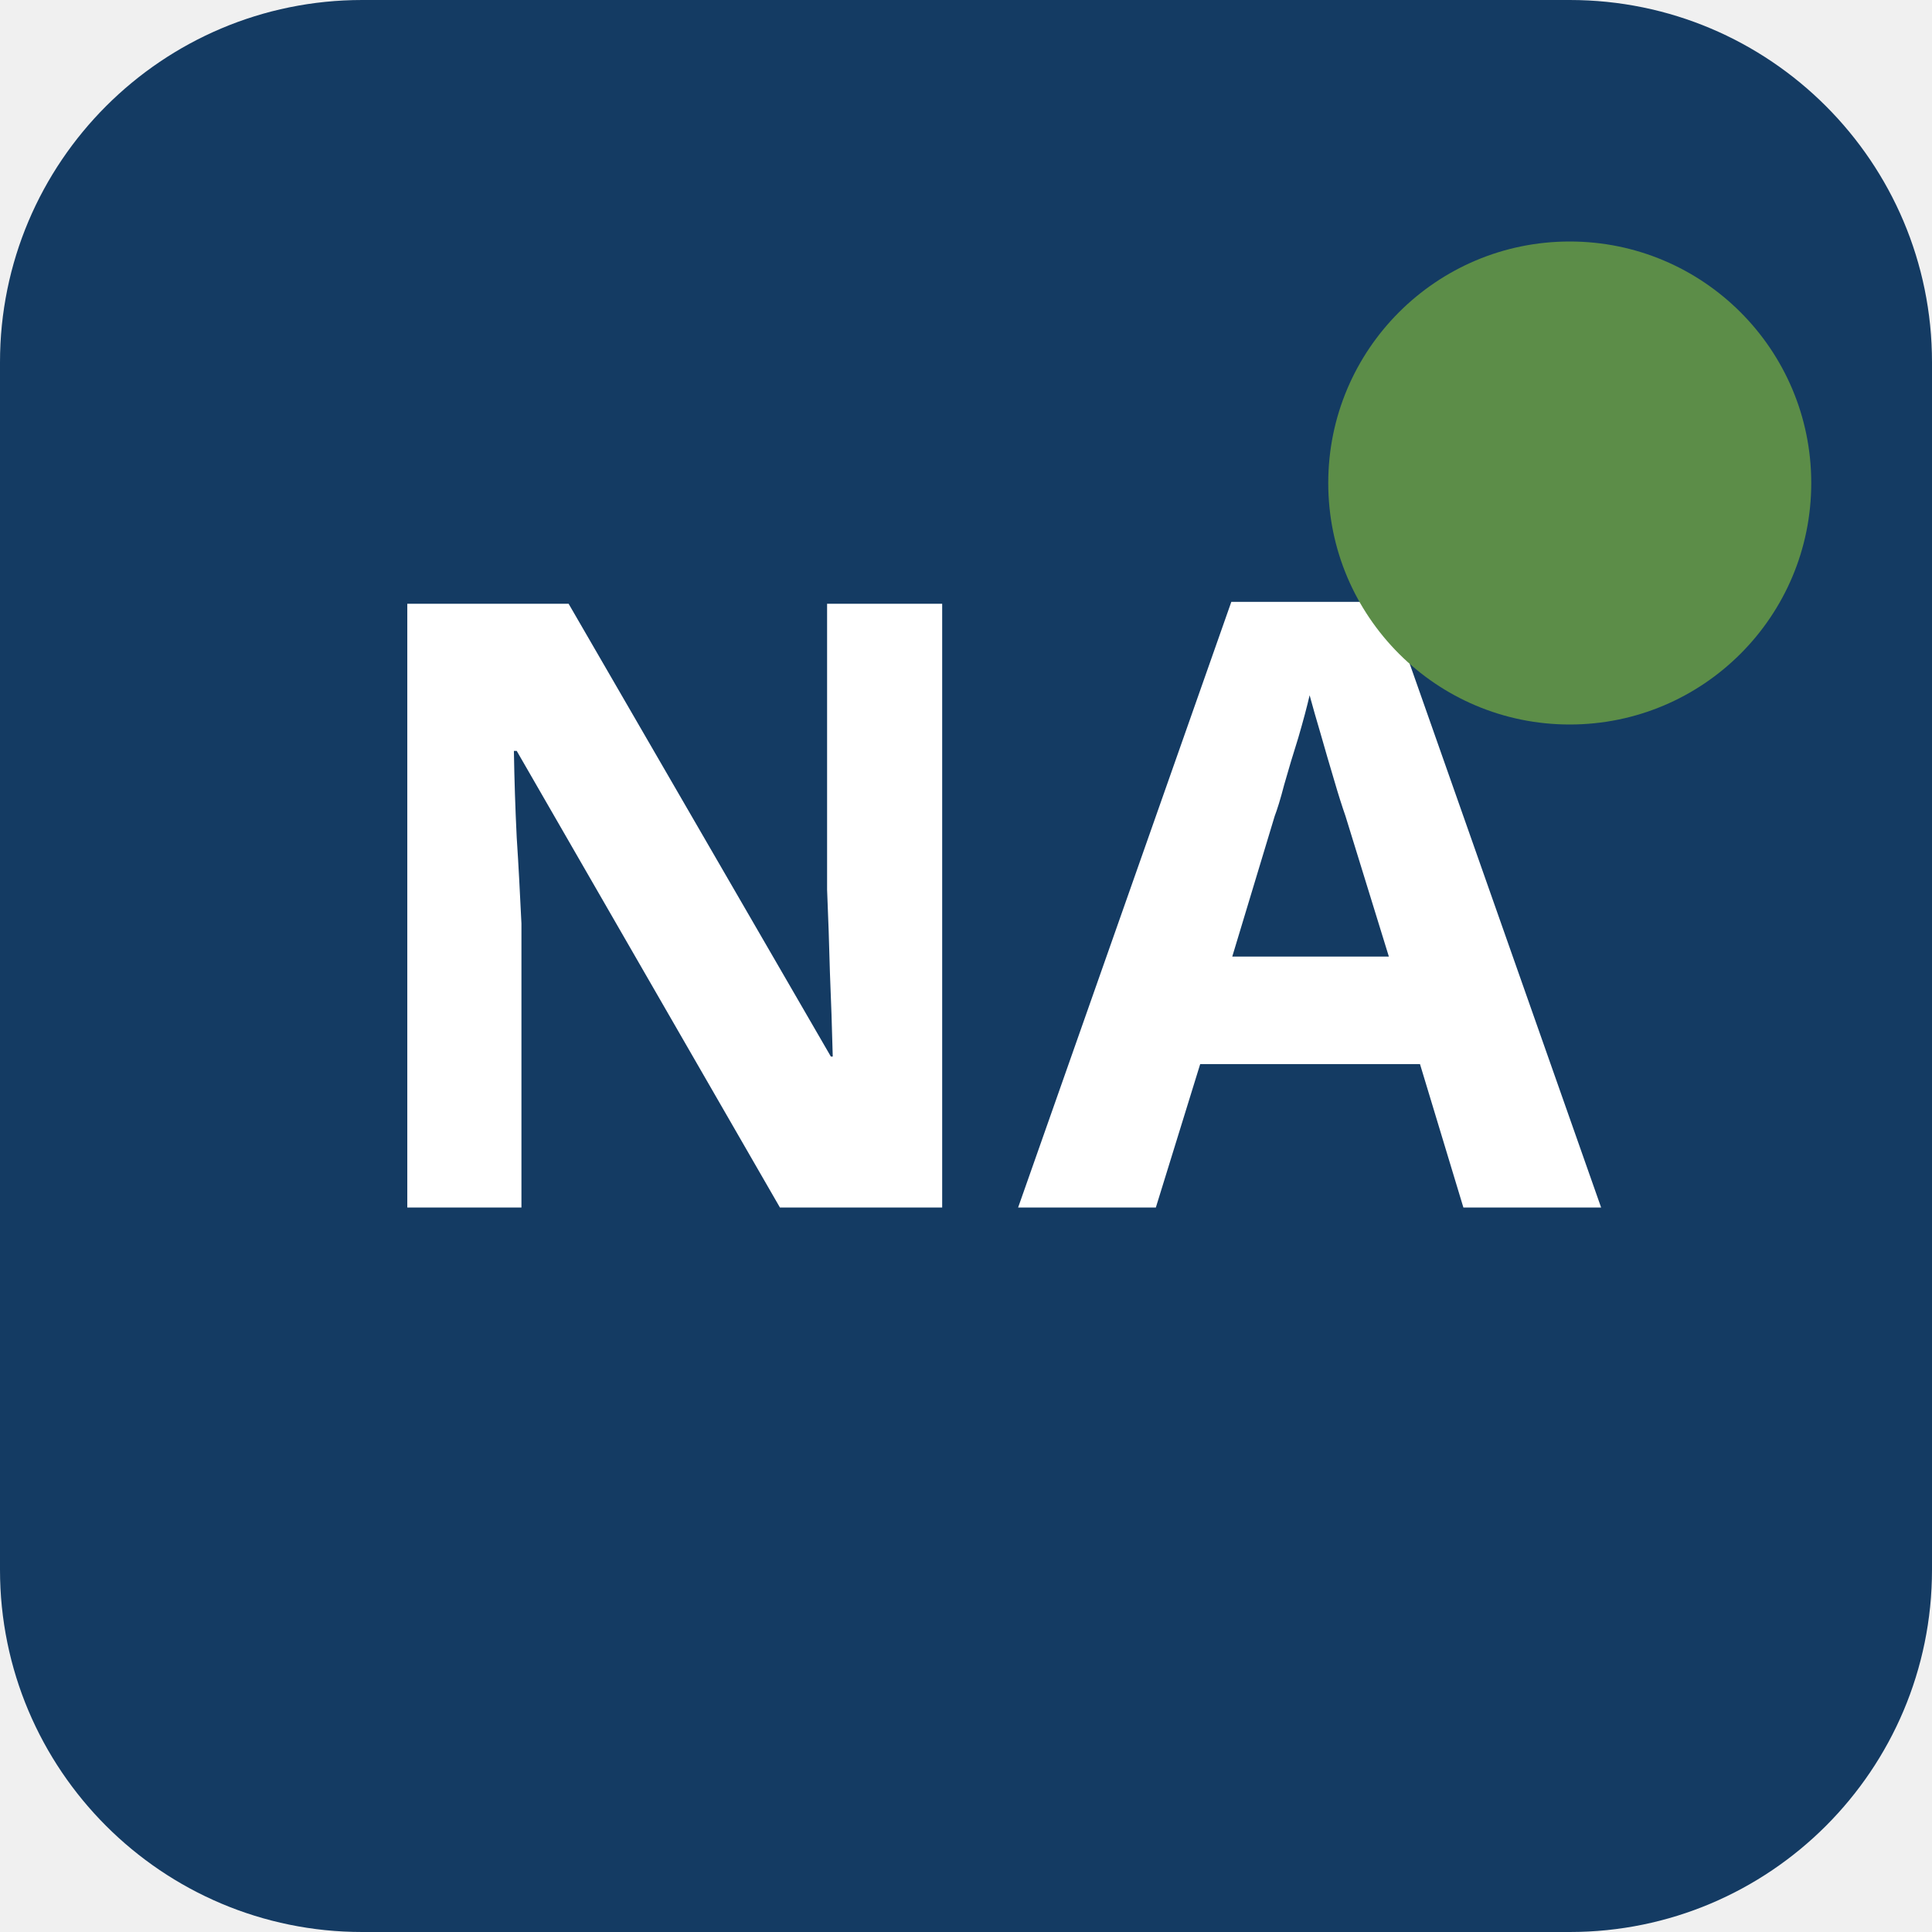
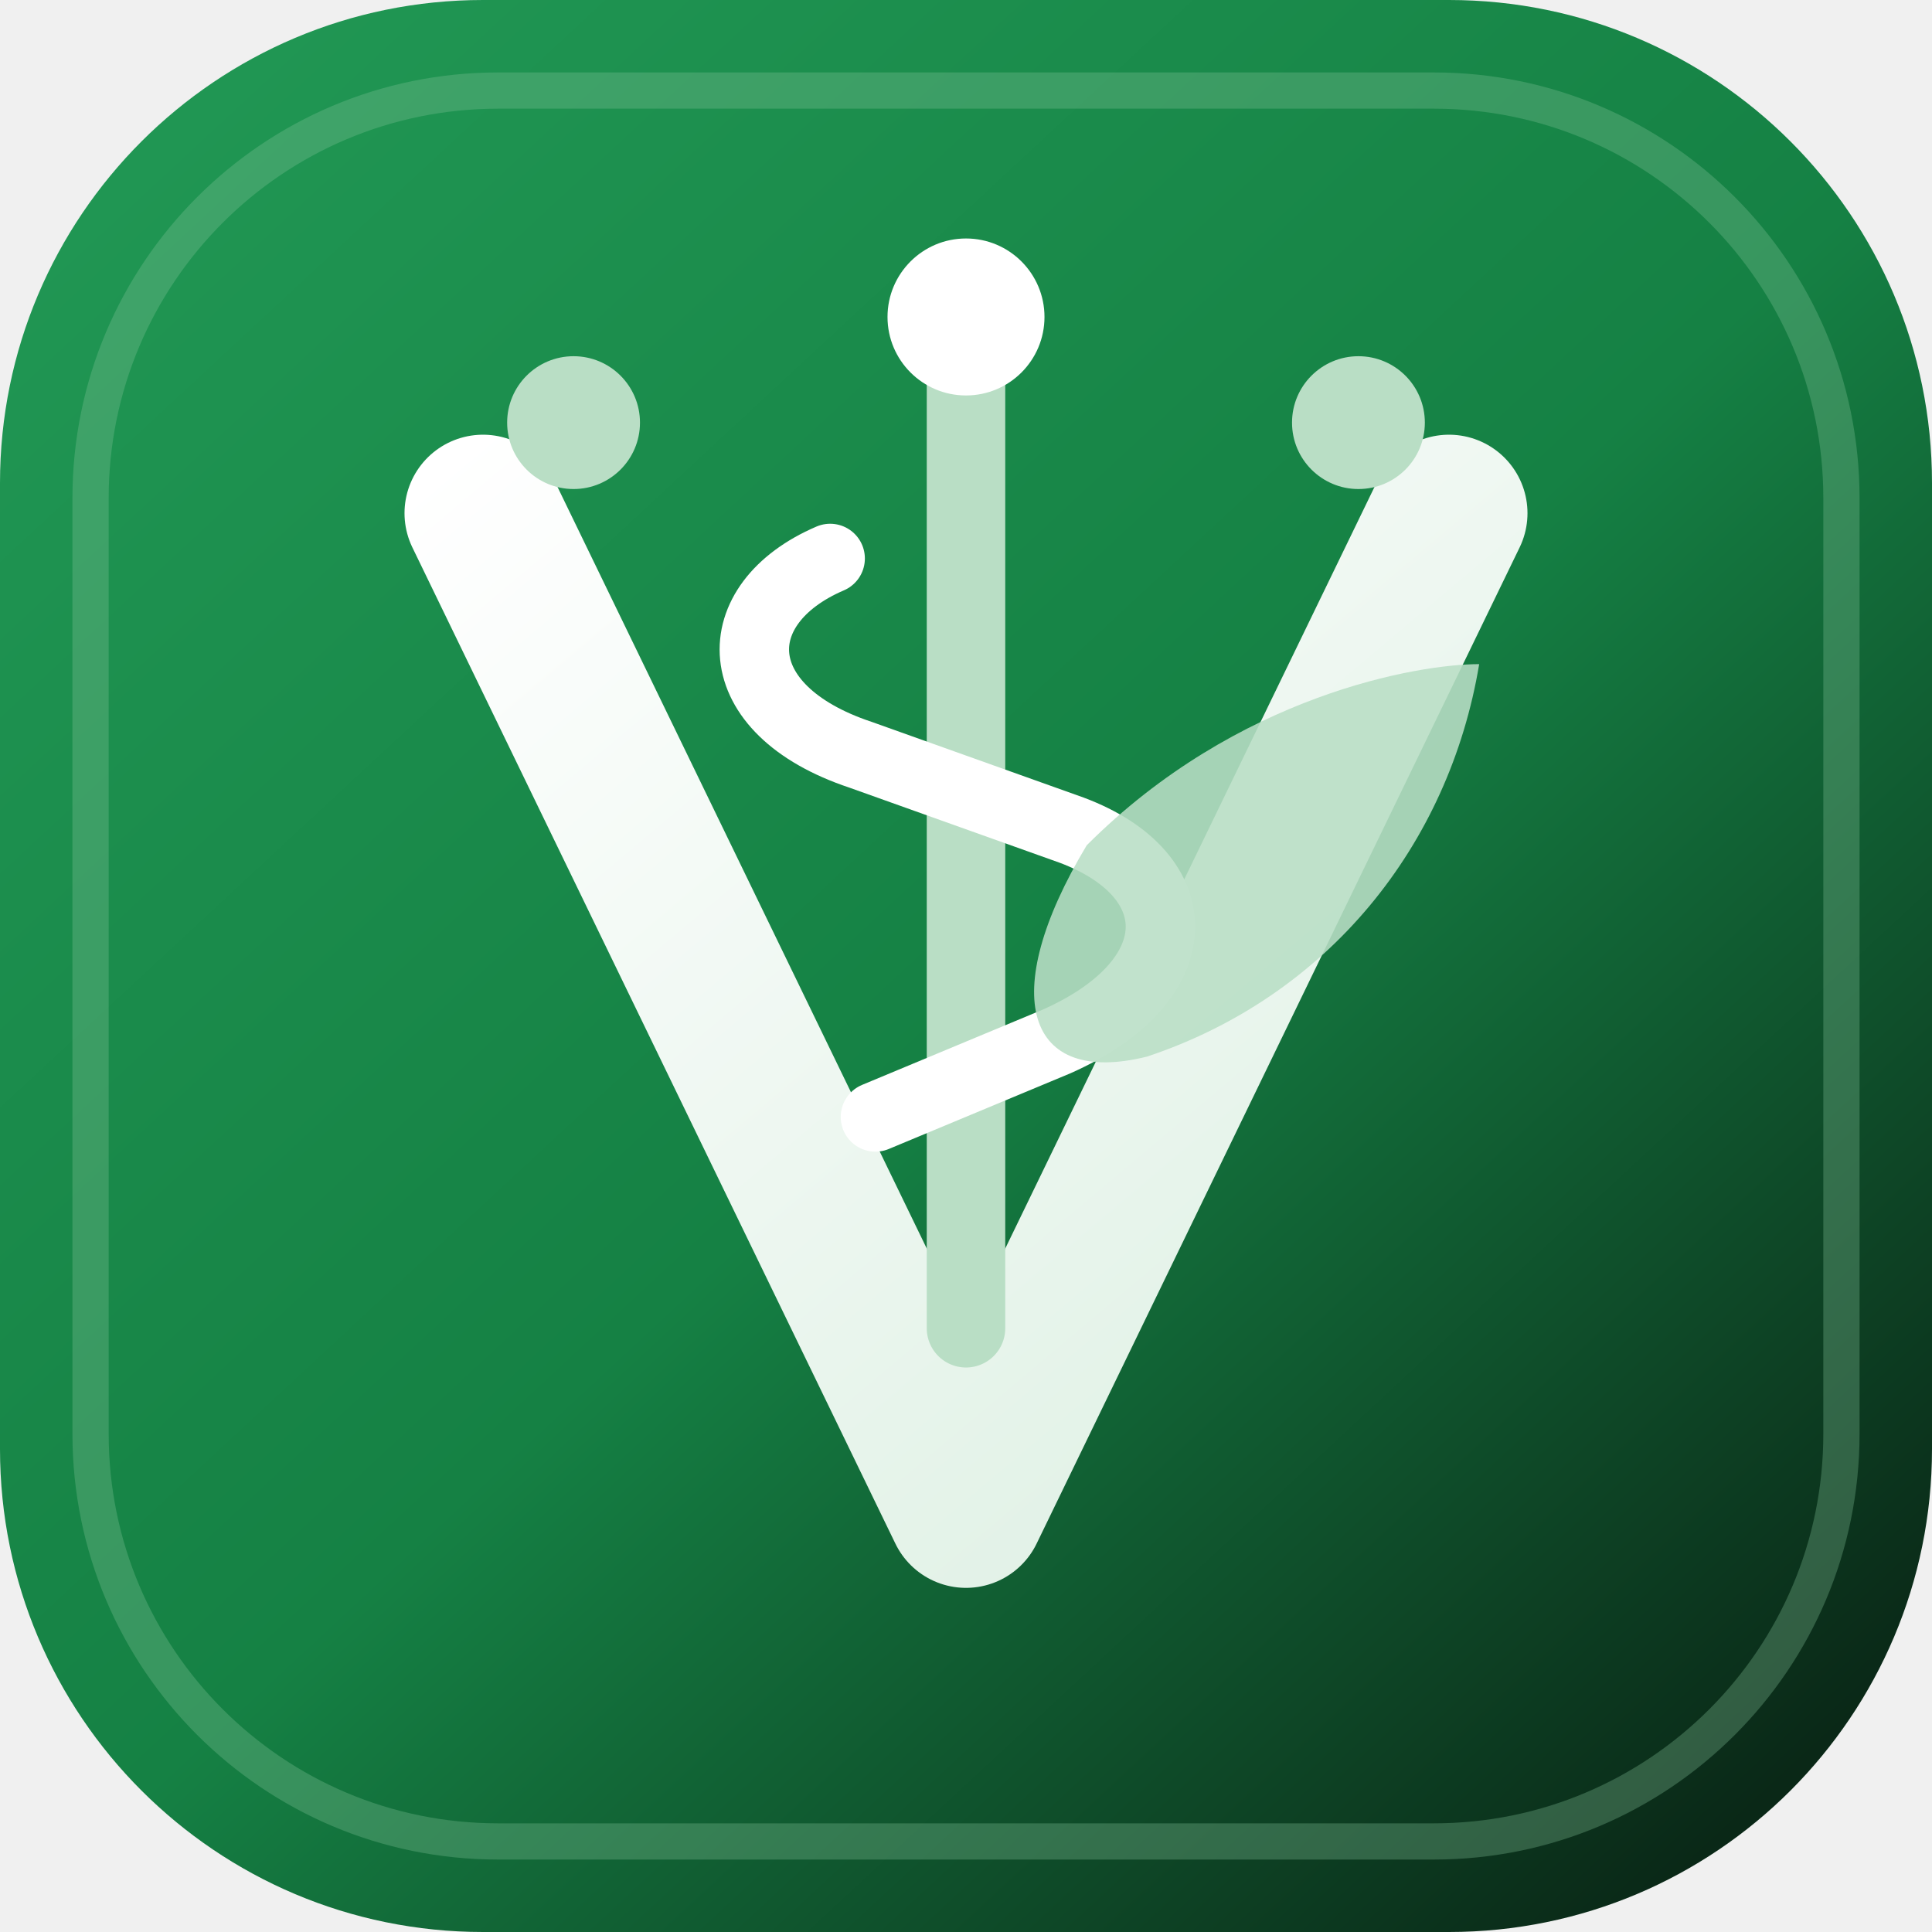
- <svg xmlns="http://www.w3.org/2000/svg" viewBox="0 0 32 32" fill="none">
-   <rect width="32" height="32" rx="6" fill="#143B63" />
-   <text x="16" y="20" font-family="system-ui, sans-serif" font-size="14" font-weight="700" fill="#FFFFFF" text-anchor="middle">NA</text>
-   <circle cx="26" cy="8" r="4" fill="#5C8D48" />
+ <svg xmlns="http://www.w3.org/2000/svg" viewBox="0 0 64 64" role="img" aria-label="SIPA UTMACH">
+   <defs>
+     <linearGradient id="sipa-bg" x1="6" y1="4" x2="58" y2="60" gradientUnits="userSpaceOnUse">
+       <stop offset="0" stop-color="#209653" />
+       <stop offset="0.52" stop-color="#158144" />
+       <stop offset="1" stop-color="#0A2817" />
+     </linearGradient>
+     <linearGradient id="sipa-accent" x1="16" y1="14" x2="48" y2="52" gradientUnits="userSpaceOnUse">
+       <stop offset="0" stop-color="#FFFFFF" />
+       <stop offset="1" stop-color="#DCEFE2" />
+     </linearGradient>
+   </defs>
+   <rect width="64" height="64" rx="16" fill="url(#sipa-bg)" />
+   <rect x="3" y="3" width="58" height="58" rx="13.5" fill="none" stroke="#83C49A" stroke-opacity="0.32" stroke-width="1.2" />
+   <path d="M16 17L32 50L48 17" fill="none" stroke="url(#sipa-accent)" stroke-width="5.2" stroke-linecap="round" stroke-linejoin="round" />
+   <path d="M32 11V44" fill="none" stroke="#B9DEC5" stroke-width="2.6" stroke-linecap="round" />
+   <circle cx="32" cy="10.5" r="2.6" fill="#FFFFFF" />
+   <path d="M27.5 18.5C24 20 24 23.5 28.5 25L35.5 27.5C39.5 29 39.5 32.5 35 34.5L29 37" fill="none" stroke="#FFFFFF" stroke-width="2.3" stroke-linecap="round" />
+   <path d="M36 28C41 23 47 22 49 22C48 28 44 33 38 35C34 36 33 33 36 28Z" fill="#B9DEC5" fill-opacity="0.88" />
+   <circle cx="19" cy="14" r="2.2" fill="#B9DEC5" />
+   <circle cx="45" cy="14" r="2.2" fill="#B9DEC5" />
</svg>
